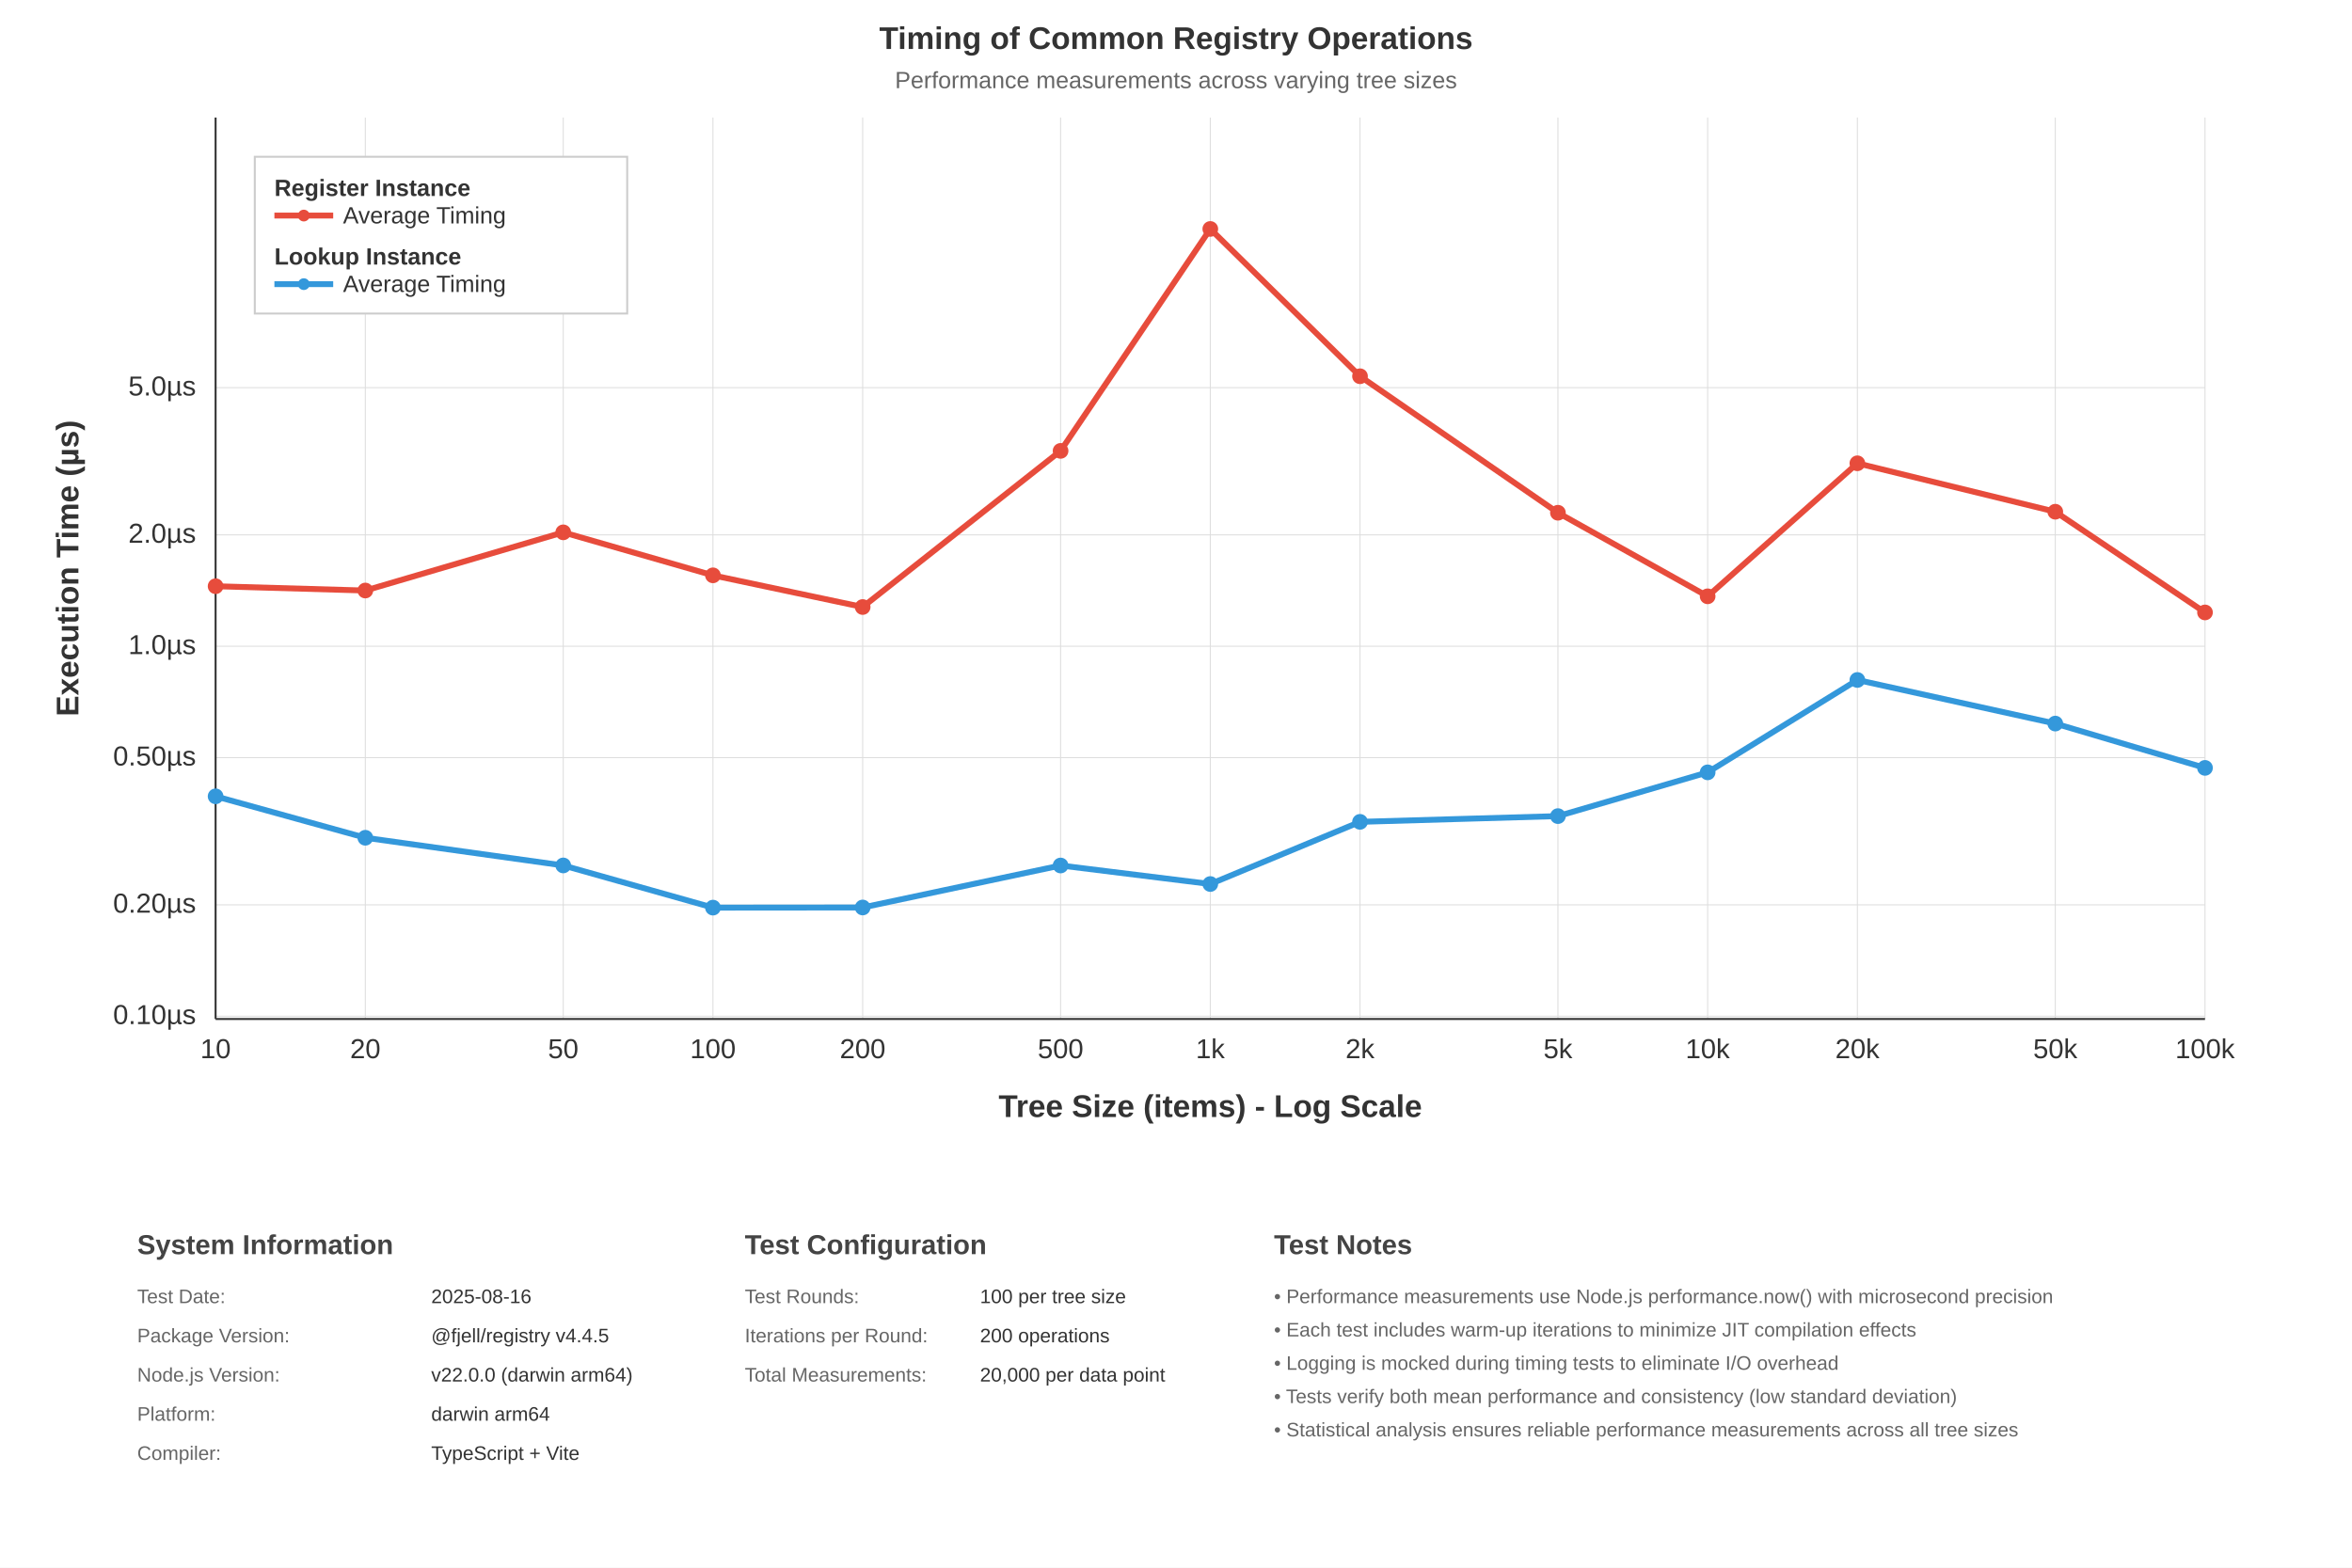
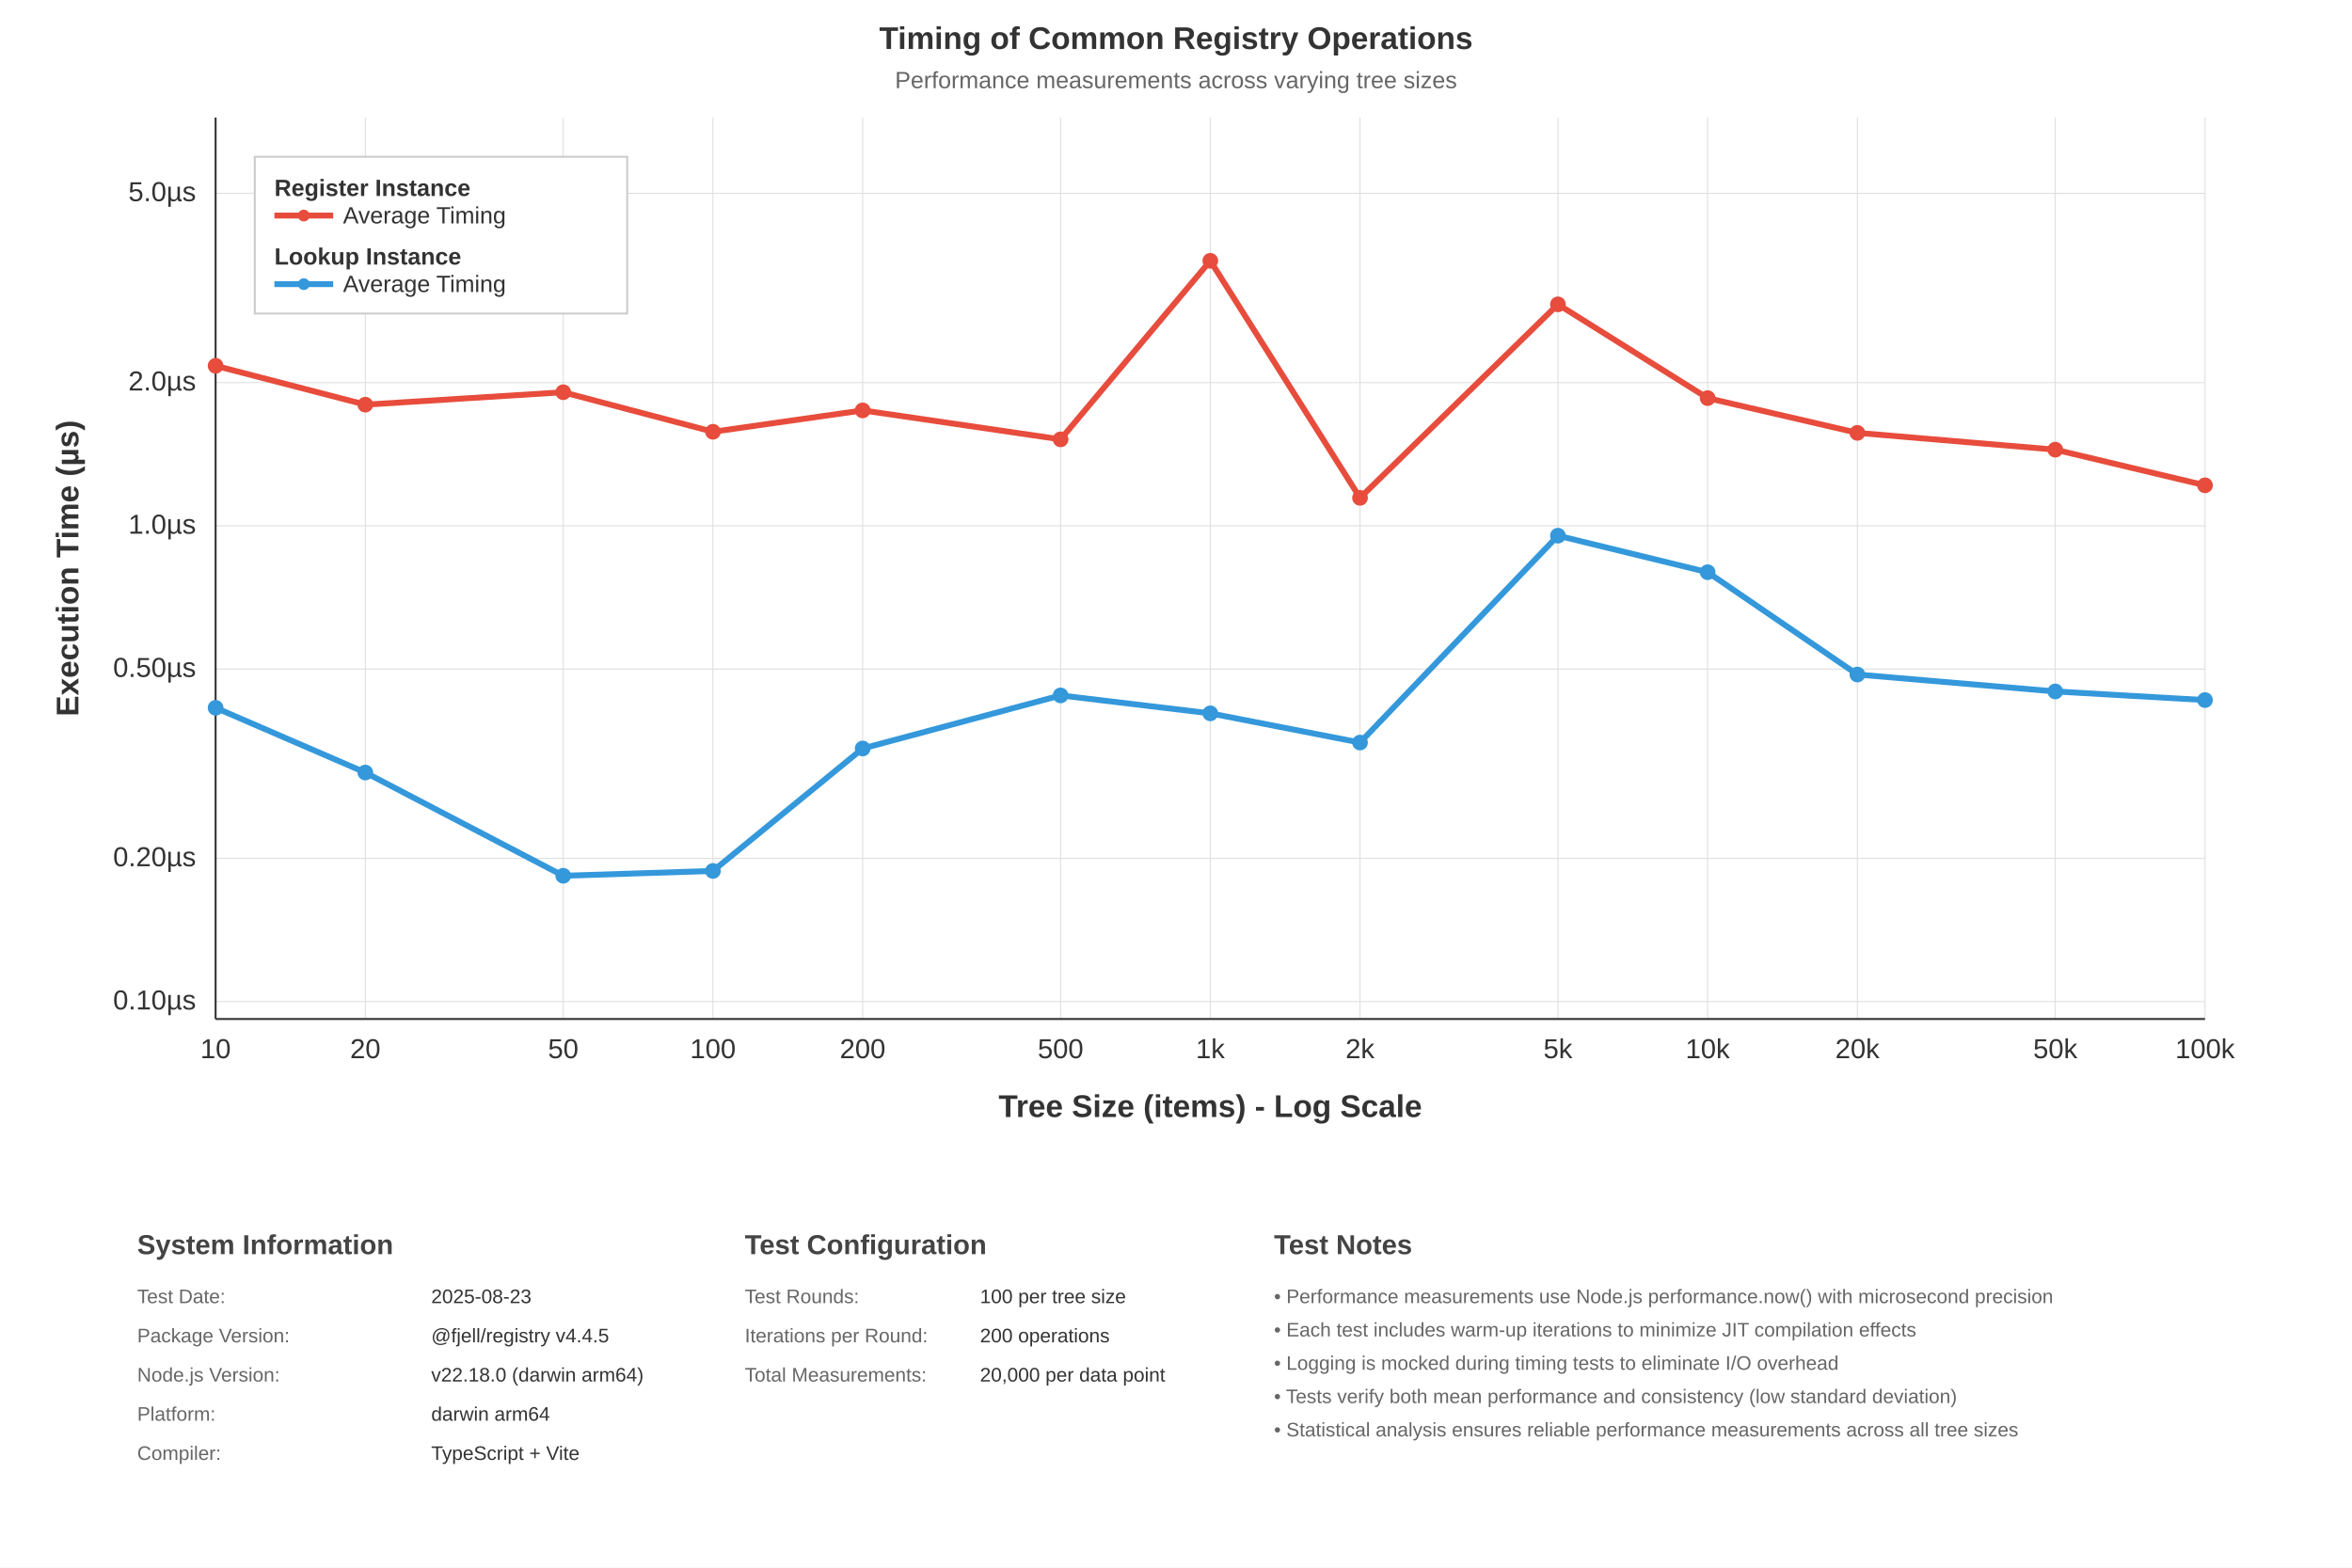
<svg xmlns="http://www.w3.org/2000/svg" width="1200" height="800">
  <style>
    .axis { stroke: #333; stroke-width: 1; }
    .grid { stroke: #ddd; stroke-width: 0.5; }
    .label { font-family: Arial, sans-serif; font-size: 14px; fill: #333; }
    .title { font-family: Arial, sans-serif; font-size: 16px; font-weight: bold; fill: #333; }
    .subtitle { font-family: Arial, sans-serif; font-size: 12px; fill: #666; }
    .register-mean { stroke: #e74c3c; stroke-width: 3; fill: none; }
    .lookup-mean { stroke: #3498db; stroke-width: 3; fill: none; }
    .register-band { fill: rgba(231, 76, 60, 0.2); stroke: #e74c3c; stroke-width: 1; }
    .lookup-band { fill: rgba(52, 152, 219, 0.2); stroke: #3498db; stroke-width: 1; }
    .register-dot { fill: #e74c3c; }
    .lookup-dot { fill: #3498db; }
    .legend { font-family: Arial, sans-serif; font-size: 12px; fill: #333; }
    .axis-title { font-family: Arial, sans-serif; font-size: 16px; font-weight: bold; fill: #333; }
    .metadata-title { font-family: Arial, sans-serif; font-size: 14px; font-weight: bold; fill: #333; }
    .metadata-section { font-family: Arial, sans-serif; font-size: 14px; font-weight: bold; fill: #444; }
    .metadata-label { font-family: Arial, sans-serif; font-size: 10px; fill: #666; }
    .metadata-value { font-family: Arial, sans-serif; font-size: 10px; fill: #333; }
  </style>
  <rect width="1200" height="800" fill="white" />
  <text x="600" y="25" text-anchor="middle" class="title">Timing of Common Registry Operations</text>
  <text x="600" y="45" text-anchor="middle" class="subtitle">Performance measurements across varying tree sizes</text>
  <g transform="translate(110,60)">
-     <line x1="0" y1="458.579" x2="1015" y2="458.579" class="grid" />
-     <text x="-10" y="462.579" text-anchor="end" class="label">0.10µs</text>
-     <line x1="0" y1="401.746" x2="1015" y2="401.746" class="grid" />
-     <text x="-10" y="405.746" text-anchor="end" class="label">0.20µs</text>
-     <line x1="0" y1="326.617" x2="1015" y2="326.617" class="grid" />
-     <text x="-10" y="330.617" text-anchor="end" class="label">0.50µs</text>
-     <line x1="0" y1="269.784" x2="1015" y2="269.784" class="grid" />
-     <text x="-10" y="273.784" text-anchor="end" class="label">1.0µs</text>
-     <line x1="0" y1="212.951" x2="1015" y2="212.951" class="grid" />
-     <text x="-10" y="216.951" text-anchor="end" class="label">2.0µs</text>
-     <line x1="0" y1="137.822" x2="1015" y2="137.822" class="grid" />
-     <text x="-10" y="141.822" text-anchor="end" class="label">5.0µs</text>
+     <line x1="0" y1="451.137" x2="1015" y2="451.137" class="grid" />
+     <text x="-10" y="455.137" text-anchor="end" class="label">0.10µs</text>
+     <line x1="0" y1="378.049" x2="1015" y2="378.049" class="grid" />
+     <text x="-10" y="382.049" text-anchor="end" class="label">0.20µs</text>
+     <line x1="0" y1="281.432" x2="1015" y2="281.432" class="grid" />
+     <text x="-10" y="285.432" text-anchor="end" class="label">0.50µs</text>
+     <line x1="0" y1="208.343" x2="1015" y2="208.343" class="grid" />
+     <text x="-10" y="212.343" text-anchor="end" class="label">1.0µs</text>
+     <line x1="0" y1="135.255" x2="1015" y2="135.255" class="grid" />
+     <text x="-10" y="139.255" text-anchor="end" class="label">2.0µs</text>
+     <line x1="0" y1="38.638" x2="1015" y2="38.638" class="grid" />
+     <text x="-10" y="42.638" text-anchor="end" class="label">5.0µs</text>
    <line x1="0" y1="0" x2="0" y2="460" class="grid" />
    <text x="0" y="480" text-anchor="middle" class="label">10</text>
    <line x1="76.386" y1="0" x2="76.386" y2="460" class="grid" />
    <text x="76.386" y="480" text-anchor="middle" class="label">20</text>
    <line x1="177.364" y1="0" x2="177.364" y2="460" class="grid" />
    <text x="177.364" y="480" text-anchor="middle" class="label">50</text>
    <line x1="253.75" y1="0" x2="253.75" y2="460" class="grid" />
    <text x="253.75" y="480" text-anchor="middle" class="label">100</text>
    <line x1="330.136" y1="0" x2="330.136" y2="460" class="grid" />
    <text x="330.136" y="480" text-anchor="middle" class="label">200</text>
    <line x1="431.114" y1="0" x2="431.114" y2="460" class="grid" />
    <text x="431.114" y="480" text-anchor="middle" class="label">500</text>
    <line x1="507.5" y1="0" x2="507.5" y2="460" class="grid" />
    <text x="507.5" y="480" text-anchor="middle" class="label">1k</text>
    <line x1="583.886" y1="0" x2="583.886" y2="460" class="grid" />
    <text x="583.886" y="480" text-anchor="middle" class="label">2k</text>
    <line x1="684.864" y1="0" x2="684.864" y2="460" class="grid" />
    <text x="684.864" y="480" text-anchor="middle" class="label">5k</text>
    <line x1="761.25" y1="0" x2="761.25" y2="460" class="grid" />
    <text x="761.25" y="480" text-anchor="middle" class="label">10k</text>
    <line x1="837.636" y1="0" x2="837.636" y2="460" class="grid" />
    <text x="837.636" y="480" text-anchor="middle" class="label">20k</text>
    <line x1="938.614" y1="0" x2="938.614" y2="460" class="grid" />
    <text x="938.614" y="480" text-anchor="middle" class="label">50k</text>
    <line x1="1015" y1="0" x2="1015" y2="460" class="grid" />
    <text x="1015" y="480" text-anchor="middle" class="label">100k</text>
    <line x1="0" y1="0" x2="0" y2="460" class="axis" />
    <line x1="0" y1="460" x2="1015" y2="460" class="axis" />
    <text x="507.5" y="510" text-anchor="middle" class="axis-title">Tree Size (items) - Log Scale</text>
    <text transform="rotate(-90,-70,230)" x="-70" y="230" text-anchor="middle" class="axis-title">Execution Time (µs)</text>
-     <path d="M 0 239.154 L 76.386 241.35 L 177.364 211.658 L 253.75 233.602 L 330.136 249.765 L 431.114 170.085 L 507.5 56.833 L 583.886 132.004 L 684.864 201.657 L 761.25 244.3 L 837.636 176.424 L 938.614 201.136 L 1015 252.529" class="register-mean" />
-     <path d="M 0 346.372 L 76.386 367.513 L 177.364 381.64 L 253.75 403.167 L 330.136 403.098 L 431.114 381.67 L 507.5 391.122 L 583.886 359.394 L 684.864 356.468 L 761.25 334.136 L 837.636 286.992 L 938.614 309.245 L 1015 331.859" class="lookup-mean" />
-     <circle cx="0" cy="239.154" r="4" class="register-dot" />
-     <circle cx="76.386" cy="241.35" r="4" class="register-dot" />
-     <circle cx="177.364" cy="211.658" r="4" class="register-dot" />
-     <circle cx="253.75" cy="233.602" r="4" class="register-dot" />
-     <circle cx="330.136" cy="249.765" r="4" class="register-dot" />
-     <circle cx="431.114" cy="170.085" r="4" class="register-dot" />
-     <circle cx="507.5" cy="56.833" r="4" class="register-dot" />
-     <circle cx="583.886" cy="132.004" r="4" class="register-dot" />
-     <circle cx="684.864" cy="201.657" r="4" class="register-dot" />
-     <circle cx="761.25" cy="244.3" r="4" class="register-dot" />
-     <circle cx="837.636" cy="176.424" r="4" class="register-dot" />
-     <circle cx="938.614" cy="201.136" r="4" class="register-dot" />
-     <circle cx="1015" cy="252.529" r="4" class="register-dot" />
-     <circle cx="0" cy="346.372" r="4" class="lookup-dot" />
-     <circle cx="76.386" cy="367.513" r="4" class="lookup-dot" />
-     <circle cx="177.364" cy="381.64" r="4" class="lookup-dot" />
-     <circle cx="253.75" cy="403.167" r="4" class="lookup-dot" />
-     <circle cx="330.136" cy="403.098" r="4" class="lookup-dot" />
-     <circle cx="431.114" cy="381.67" r="4" class="lookup-dot" />
-     <circle cx="507.5" cy="391.122" r="4" class="lookup-dot" />
-     <circle cx="583.886" cy="359.394" r="4" class="lookup-dot" />
-     <circle cx="684.864" cy="356.468" r="4" class="lookup-dot" />
-     <circle cx="761.25" cy="334.136" r="4" class="lookup-dot" />
-     <circle cx="837.636" cy="286.992" r="4" class="lookup-dot" />
-     <circle cx="938.614" cy="309.245" r="4" class="lookup-dot" />
-     <circle cx="1015" cy="331.859" r="4" class="lookup-dot" />
+     <path d="M 0 126.676 L 76.386 146.502 L 177.364 140.158 L 253.75 160.333 L 330.136 149.425 L 431.114 164.194 L 507.5 73.088 L 583.886 194.053 L 684.864 95.316 L 761.25 143.163 L 837.636 160.892 L 938.614 169.466 L 1015 187.661" class="register-mean" />
+     <path d="M 0 301.191 L 76.386 334.225 L 177.364 386.912 L 253.75 384.444 L 330.136 321.961 L 431.114 294.876 L 507.5 304.027 L 583.886 318.938 L 684.864 213.362 L 761.25 232.007 L 837.636 284.216 L 938.614 292.855 L 1015 297.251" class="lookup-mean" />
+     <circle cx="0" cy="126.676" r="4" class="register-dot" />
+     <circle cx="76.386" cy="146.502" r="4" class="register-dot" />
+     <circle cx="177.364" cy="140.158" r="4" class="register-dot" />
+     <circle cx="253.75" cy="160.333" r="4" class="register-dot" />
+     <circle cx="330.136" cy="149.425" r="4" class="register-dot" />
+     <circle cx="431.114" cy="164.194" r="4" class="register-dot" />
+     <circle cx="507.5" cy="73.088" r="4" class="register-dot" />
+     <circle cx="583.886" cy="194.053" r="4" class="register-dot" />
+     <circle cx="684.864" cy="95.316" r="4" class="register-dot" />
+     <circle cx="761.25" cy="143.163" r="4" class="register-dot" />
+     <circle cx="837.636" cy="160.892" r="4" class="register-dot" />
+     <circle cx="938.614" cy="169.466" r="4" class="register-dot" />
+     <circle cx="1015" cy="187.661" r="4" class="register-dot" />
+     <circle cx="0" cy="301.191" r="4" class="lookup-dot" />
+     <circle cx="76.386" cy="334.225" r="4" class="lookup-dot" />
+     <circle cx="177.364" cy="386.912" r="4" class="lookup-dot" />
+     <circle cx="253.75" cy="384.444" r="4" class="lookup-dot" />
+     <circle cx="330.136" cy="321.961" r="4" class="lookup-dot" />
+     <circle cx="431.114" cy="294.876" r="4" class="lookup-dot" />
+     <circle cx="507.5" cy="304.027" r="4" class="lookup-dot" />
+     <circle cx="583.886" cy="318.938" r="4" class="lookup-dot" />
+     <circle cx="684.864" cy="213.362" r="4" class="lookup-dot" />
+     <circle cx="761.25" cy="232.007" r="4" class="lookup-dot" />
+     <circle cx="837.636" cy="284.216" r="4" class="lookup-dot" />
+     <circle cx="938.614" cy="292.855" r="4" class="lookup-dot" />
+     <circle cx="1015" cy="297.251" r="4" class="lookup-dot" />
    <g transform="translate(20, 20)">
      <rect x="0" y="0" width="190" height="80" fill="white" stroke="#ccc" stroke-width="1" />
      <text x="10" y="20" class="legend" font-weight="bold">Register Instance</text>
      <line x1="10" y1="30" x2="40" y2="30" class="register-mean" />
      <circle cx="25" cy="30" r="3" class="register-dot" />
      <text x="45" y="34" class="legend">Average Timing</text>
      <text x="10" y="55" class="legend" font-weight="bold">Lookup Instance</text>
      <line x1="10" y1="65" x2="40" y2="65" class="lookup-mean" />
      <circle cx="25" cy="65" r="3" class="lookup-dot" />
      <text x="45" y="69" class="legend">Average Timing</text>
    </g>
  </g>
  <g transform="translate(50, 620)">
    <g transform="translate(20, 20)">
      <text x="0" y="0" class="metadata-section">System Information</text>
      <text x="0" y="25" class="metadata-label">Test Date:</text>
-       <text x="150" y="25" class="metadata-value">2025-08-16</text>
+       <text x="150" y="25" class="metadata-value">2025-08-23</text>
      <text x="0" y="45" class="metadata-label">Package Version:</text>
      <text x="150" y="45" class="metadata-value">@fjell/registry v4.4.5</text>
      <text x="0" y="65" class="metadata-label">Node.js Version:</text>
-       <text x="150" y="65" class="metadata-value">v22.0.0 (darwin arm64)</text>
+       <text x="150" y="65" class="metadata-value">v22.18.0 (darwin arm64)</text>
      <text x="0" y="85" class="metadata-label">Platform:</text>
      <text x="150" y="85" class="metadata-value">darwin arm64</text>
      <text x="0" y="105" class="metadata-label">Compiler:</text>
      <text x="150" y="105" class="metadata-value">TypeScript + Vite</text>
    </g>
    <g transform="translate(330, 20)">
      <text x="0" y="0" class="metadata-section">Test Configuration</text>
      <text x="0" y="25" class="metadata-label">Test Rounds:</text>
      <text x="120" y="25" class="metadata-value">100 per tree size</text>
      <text x="0" y="45" class="metadata-label">Iterations per Round:</text>
      <text x="120" y="45" class="metadata-value">200 operations</text>
      <text x="0" y="65" class="metadata-label">Total Measurements:</text>
      <text x="120" y="65" class="metadata-value">20,000 per data point</text>
    </g>
    <g transform="translate(600, 20)">
      <text x="0" y="0" class="metadata-section">Test Notes</text>
      <text x="0" y="25" class="metadata-label">• Performance measurements use Node.js performance.now() with microsecond precision</text>
      <text x="0" y="42" class="metadata-label">• Each test includes warm-up iterations to minimize JIT compilation effects</text>
      <text x="0" y="59" class="metadata-label">• Logging is mocked during timing tests to eliminate I/O overhead</text>
      <text x="0" y="76" class="metadata-label">• Tests verify both mean performance and consistency (low standard deviation)</text>
      <text x="0" y="93" class="metadata-label">• Statistical analysis ensures reliable performance measurements across all tree sizes</text>
    </g>
  </g>
</svg>
